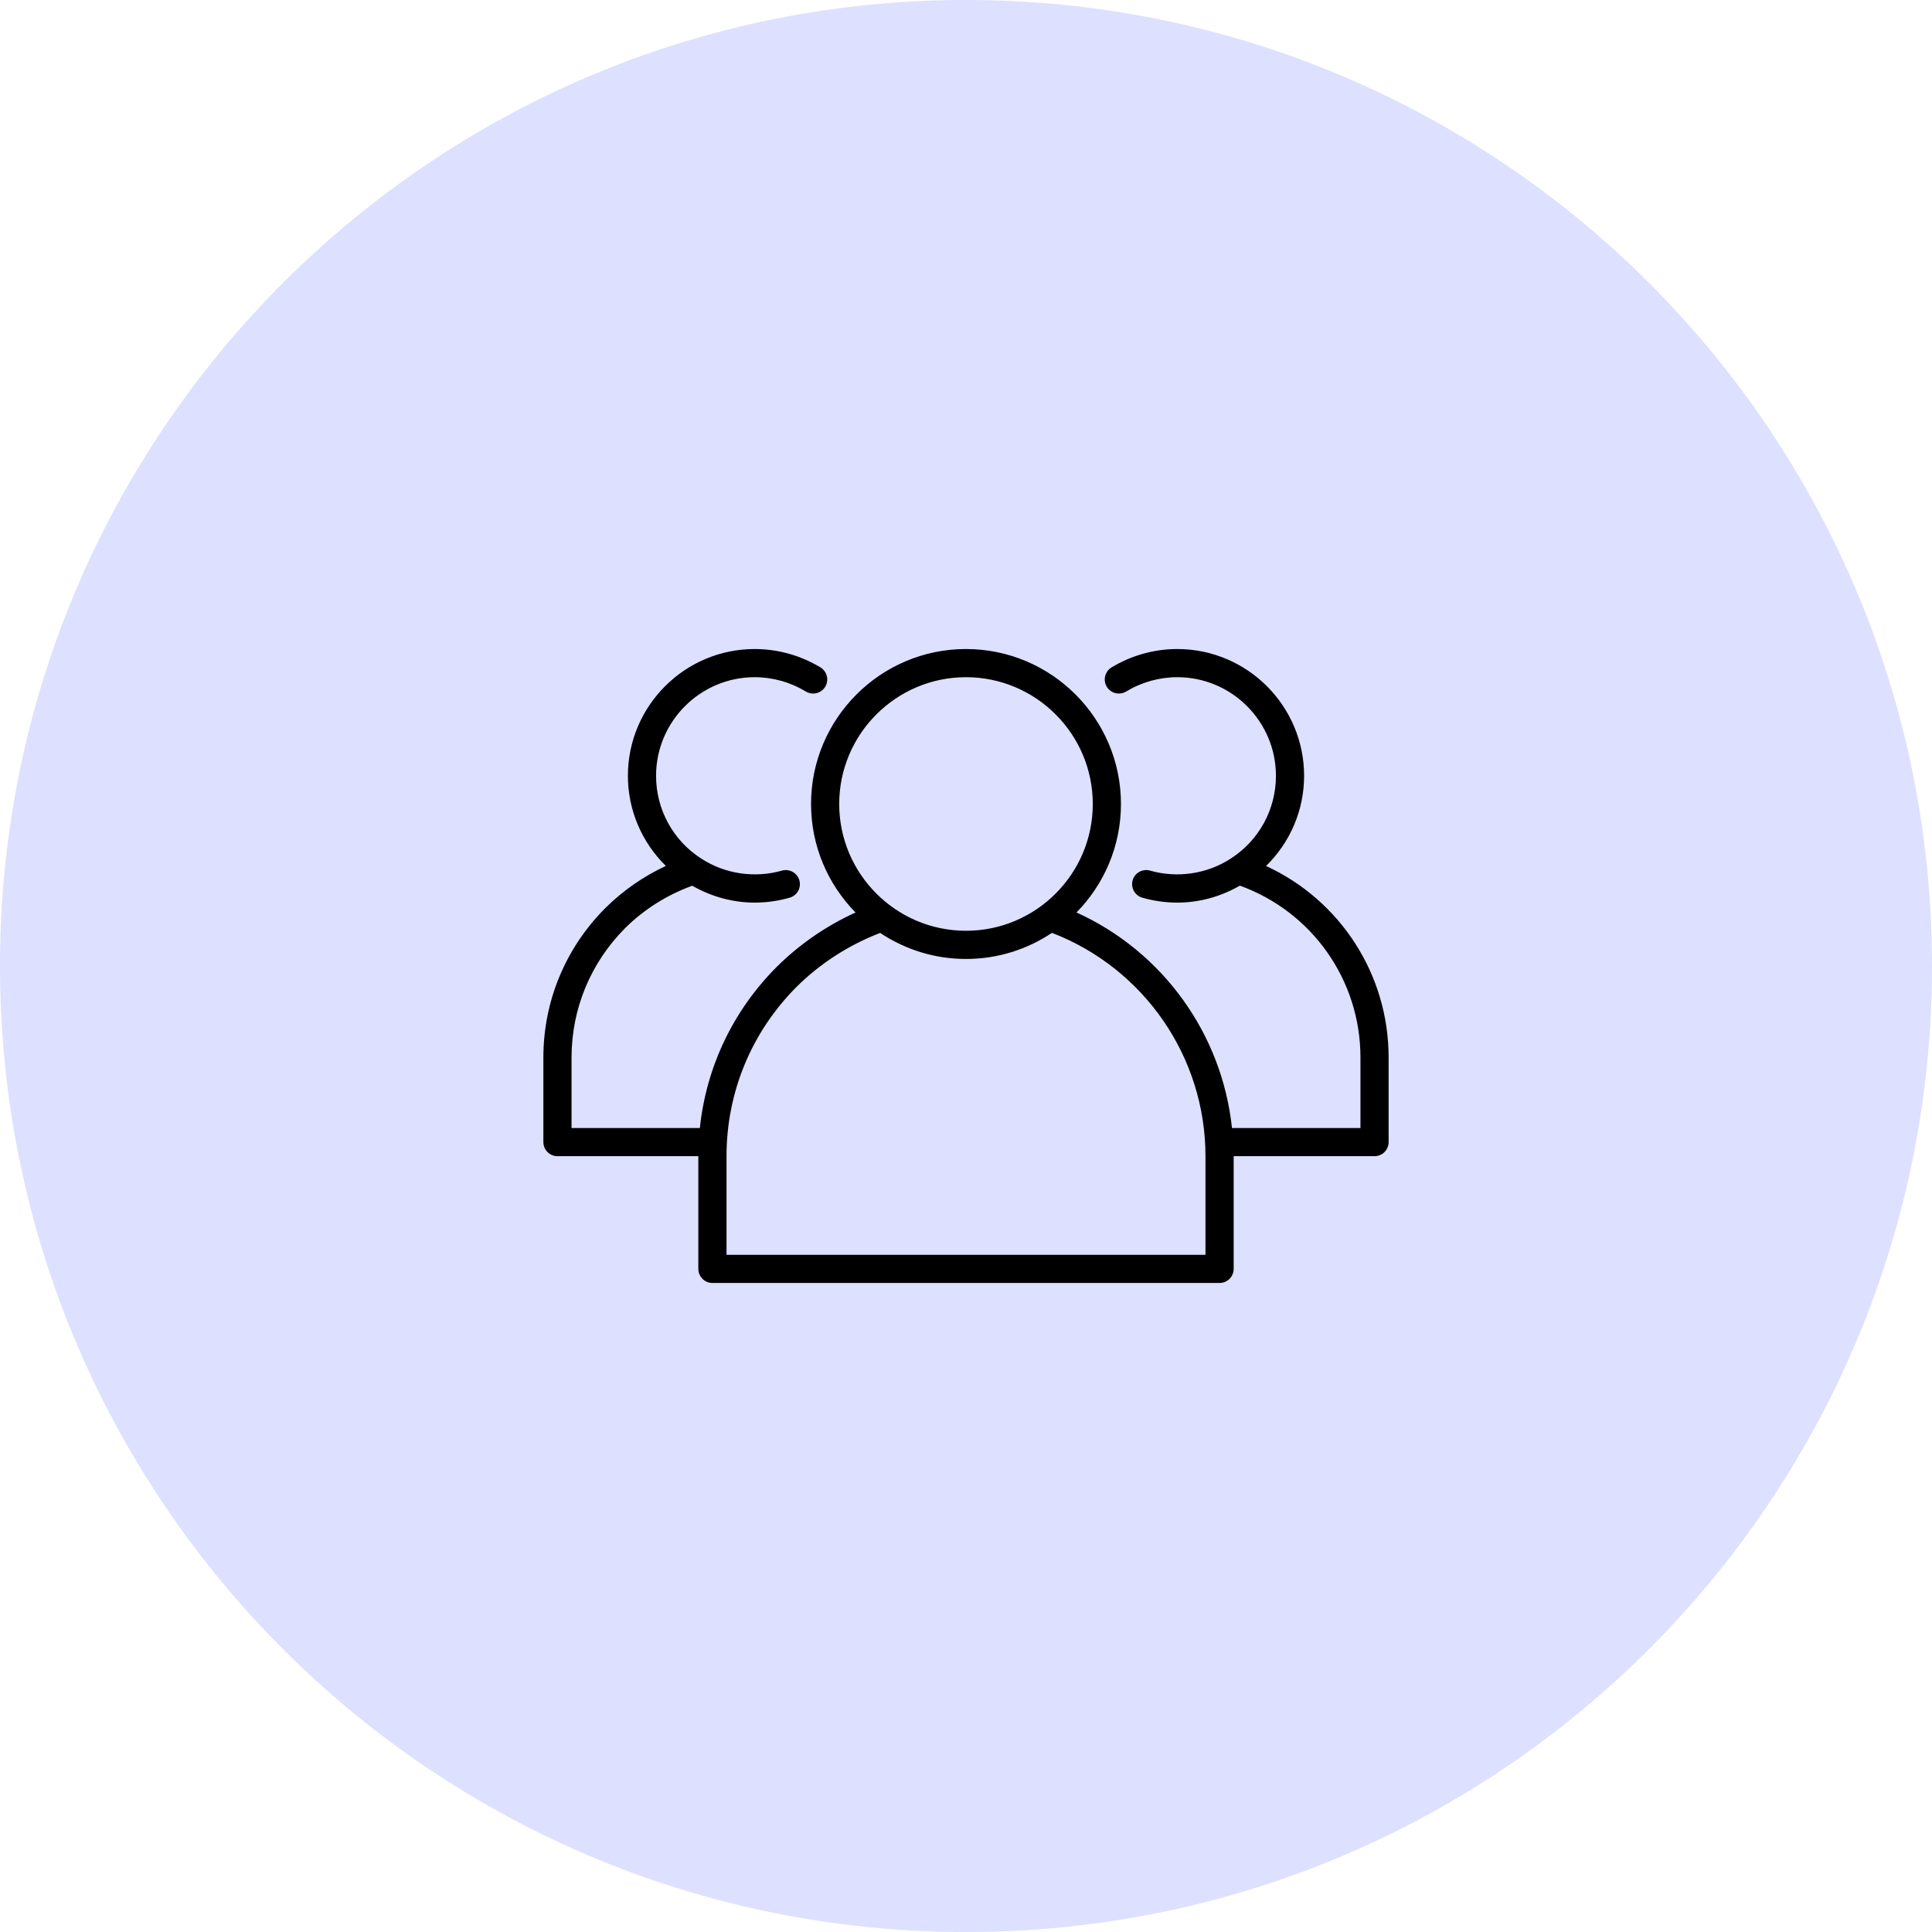
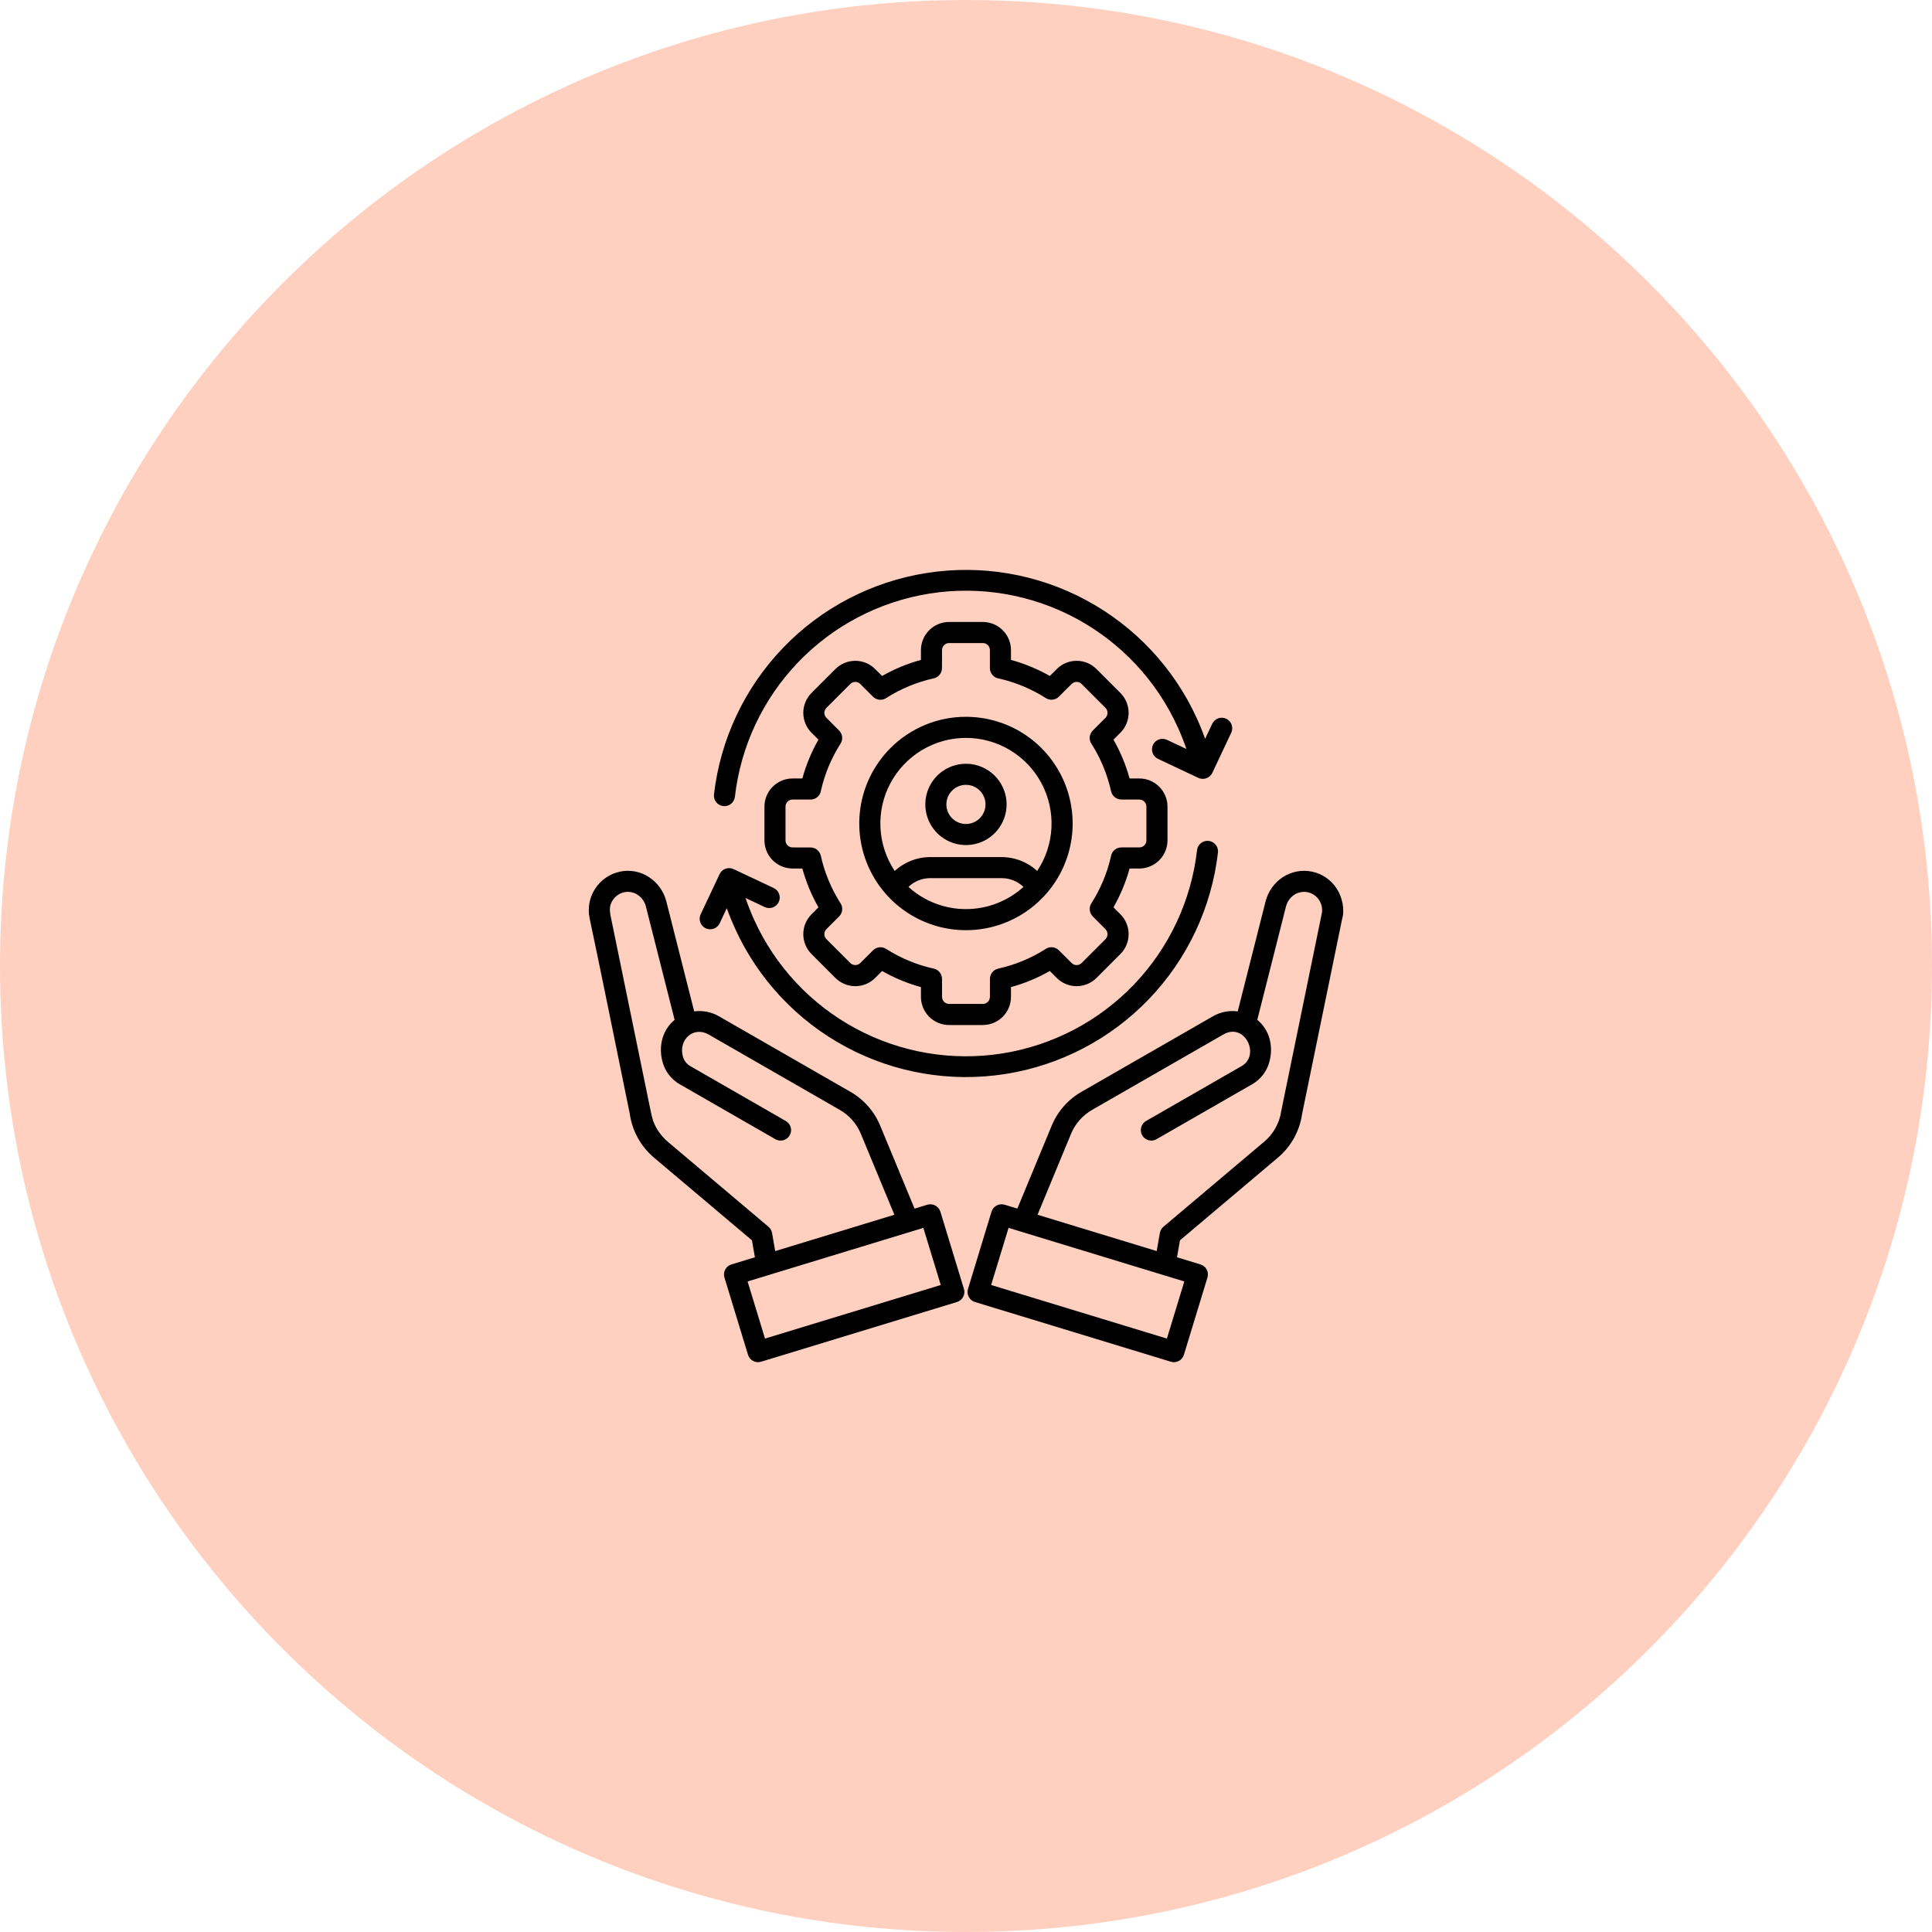
<svg xmlns="http://www.w3.org/2000/svg" width="64" height="64" viewBox="0 0 64 64" fill="none">
-   <circle cx="32" cy="32" r="32" fill="#DDE0FF" />
-   <path d="M41.94 28.687C42.736 27.907 43.2 26.842 43.2 25.7C43.2 23.384 41.316 21.5 39 21.5C38.235 21.5 37.482 21.71 36.822 22.108C36.716 22.172 36.64 22.276 36.61 22.396C36.58 22.516 36.6 22.643 36.663 22.749C36.797 22.97 37.084 23.04 37.304 22.908C37.819 22.597 38.405 22.433 39 22.433C40.801 22.433 42.267 23.899 42.267 25.7C42.267 26.809 41.711 27.832 40.779 28.436C39.996 28.95 39.003 29.098 38.097 28.84C37.852 28.769 37.591 28.912 37.52 29.16C37.486 29.279 37.501 29.407 37.561 29.515C37.621 29.623 37.722 29.703 37.841 29.737C38.218 29.845 38.608 29.9 39 29.9C39.734 29.9 40.443 29.7 41.073 29.338C43.468 30.206 45.067 32.468 45.067 35.033V37.367H40.811C40.481 34.25 38.52 31.522 35.66 30.227C36.57 29.3 37.133 28.032 37.133 26.633C37.133 23.803 34.831 21.5 32 21.5C29.169 21.5 26.867 23.803 26.867 26.633C26.867 28.032 27.431 29.301 28.341 30.228C27.379 30.665 26.486 31.277 25.729 32.03C24.277 33.486 23.394 35.354 23.184 37.367H18.933V35.033C18.933 33.417 19.565 31.894 20.709 30.744C21.339 30.119 22.106 29.641 22.932 29.341C23.561 29.701 24.269 29.9 25 29.9C25.392 29.9 25.782 29.845 26.159 29.737C26.278 29.703 26.379 29.623 26.439 29.515C26.499 29.407 26.514 29.279 26.48 29.16C26.409 28.913 26.148 28.77 25.903 28.84C24.997 29.099 24.005 28.951 23.219 28.435C22.289 27.832 21.733 26.809 21.733 25.7C21.733 23.899 23.199 22.433 25 22.433C25.595 22.433 26.181 22.597 26.696 22.908C26.802 22.971 26.929 22.991 27.049 22.961C27.169 22.931 27.272 22.855 27.337 22.749C27.47 22.528 27.398 22.242 27.178 22.108C26.518 21.71 25.765 21.5 25 21.5C22.684 21.5 20.8 23.384 20.8 25.7C20.8 26.841 21.263 27.905 22.057 28.685C21.312 29.032 20.632 29.505 20.049 30.084C18.728 31.411 18 33.169 18 35.033V37.833C18 37.895 18.012 37.955 18.035 38.012C18.059 38.069 18.093 38.12 18.137 38.163C18.18 38.207 18.231 38.241 18.288 38.264C18.345 38.288 18.405 38.3 18.467 38.3H23.133V42.033C23.133 42.095 23.145 42.155 23.169 42.212C23.192 42.269 23.227 42.32 23.27 42.363C23.313 42.407 23.365 42.441 23.421 42.465C23.478 42.488 23.539 42.5 23.6 42.5H40.4C40.461 42.5 40.522 42.488 40.578 42.465C40.635 42.441 40.687 42.407 40.73 42.363C40.773 42.32 40.808 42.269 40.831 42.212C40.855 42.155 40.867 42.095 40.867 42.033V38.3H45.533C45.594 38.3 45.655 38.288 45.712 38.264C45.769 38.241 45.82 38.207 45.863 38.163C45.907 38.12 45.941 38.069 45.964 38.012C45.988 37.955 46 37.895 46 37.833V35.033C46 32.274 44.397 29.82 41.94 28.687ZM27.8 26.633C27.8 24.318 29.684 22.433 32 22.433C34.316 22.433 36.2 24.318 36.2 26.633C36.2 28.949 34.316 30.833 32 30.833C29.684 30.833 27.8 28.949 27.8 26.633ZM39.933 41.567H24.067V38.3C24.067 36.184 24.892 34.191 26.388 32.69C27.177 31.906 28.132 31.298 29.157 30.904C29.972 31.448 30.949 31.767 32 31.767C33.053 31.767 34.032 31.447 34.847 30.902C37.897 32.074 39.933 35.014 39.933 38.3V41.567Z" fill="black" />
+   <circle cx="32" cy="32" r="32" fill="#FFC4B0" fill-opacity="0.8" />
+   <path fill-rule="evenodd" clip-rule="evenodd" d="M22.62 34.991C22.637 35.059 22.668 35.123 22.711 35.179C22.754 35.235 22.807 35.282 22.868 35.317L26.032 37.135C26.071 37.157 26.106 37.188 26.134 37.224C26.162 37.26 26.182 37.301 26.194 37.345C26.206 37.389 26.209 37.435 26.203 37.481C26.197 37.526 26.183 37.57 26.16 37.609C26.137 37.649 26.107 37.684 26.07 37.712C26.034 37.739 25.993 37.76 25.949 37.772C25.905 37.784 25.859 37.787 25.814 37.781C25.768 37.775 25.724 37.76 25.685 37.738L22.522 35.92C22.38 35.84 22.256 35.733 22.158 35.604C22.059 35.475 21.987 35.328 21.946 35.171C21.808 34.661 21.938 34.119 22.348 33.785L21.397 30.032C21.357 29.871 21.258 29.73 21.119 29.639C21.054 29.597 20.982 29.568 20.906 29.554C20.83 29.54 20.752 29.541 20.677 29.557C20.6 29.574 20.526 29.606 20.461 29.651C20.396 29.696 20.34 29.754 20.298 29.82C20.192 29.983 20.191 30.113 20.218 30.296L21.548 36.773C21.594 36.998 21.63 37.161 21.745 37.368C21.847 37.546 21.979 37.704 22.137 37.835L25.456 40.637C25.519 40.69 25.561 40.763 25.575 40.843H25.575L25.68 41.444L29.627 40.24L28.526 37.582C28.387 37.231 28.131 36.939 27.801 36.756L23.471 34.268C22.978 33.985 22.471 34.437 22.62 34.99V34.991ZM39.654 28.159C39.665 28.068 39.712 27.985 39.784 27.928C39.856 27.872 39.948 27.846 40.039 27.856C40.13 27.866 40.214 27.912 40.272 27.984C40.329 28.055 40.356 28.147 40.347 28.238C40.136 30.062 39.334 31.768 38.063 33.093C36.792 34.418 35.122 35.291 33.308 35.577C31.494 35.863 29.636 35.547 28.019 34.678C26.401 33.809 25.113 32.434 24.351 30.763C24.249 30.539 24.157 30.314 24.076 30.085L23.84 30.587C23.8 30.67 23.729 30.734 23.642 30.764C23.555 30.795 23.46 30.79 23.377 30.751C23.294 30.712 23.23 30.641 23.198 30.555C23.167 30.468 23.171 30.373 23.209 30.29L23.836 28.96C23.855 28.918 23.883 28.88 23.916 28.849C23.951 28.818 23.991 28.794 24.034 28.778C24.077 28.762 24.123 28.755 24.17 28.758C24.216 28.76 24.261 28.771 24.303 28.791L25.633 29.418C25.716 29.458 25.78 29.529 25.81 29.616C25.841 29.702 25.836 29.798 25.797 29.881C25.758 29.964 25.687 30.028 25.601 30.06C25.515 30.091 25.419 30.087 25.336 30.049L24.696 29.747C24.78 29.994 24.876 30.236 24.984 30.473C25.681 32.008 26.862 33.271 28.346 34.07C29.829 34.869 31.534 35.16 33.199 34.897C34.864 34.634 36.396 33.833 37.562 32.616C38.728 31.399 39.463 29.834 39.654 28.159ZM38.364 25.14C38.322 25.121 38.284 25.094 38.253 25.06C38.222 25.026 38.197 24.986 38.181 24.943C38.166 24.9 38.159 24.854 38.161 24.808C38.163 24.762 38.174 24.716 38.194 24.675C38.213 24.633 38.241 24.596 38.275 24.565C38.309 24.534 38.35 24.51 38.393 24.495C38.437 24.479 38.483 24.473 38.529 24.476C38.575 24.478 38.62 24.49 38.661 24.51L39.301 24.811C39.217 24.564 39.121 24.322 39.013 24.085C38.316 22.551 37.135 21.288 35.651 20.489C34.168 19.69 32.463 19.399 30.798 19.662C29.134 19.925 27.601 20.726 26.435 21.943C25.269 23.16 24.535 24.725 24.344 26.399C24.332 26.491 24.285 26.574 24.213 26.631C24.141 26.687 24.049 26.713 23.958 26.703C23.867 26.692 23.783 26.646 23.726 26.575C23.668 26.503 23.641 26.412 23.651 26.32C23.861 24.496 24.663 22.791 25.934 21.466C27.205 20.14 28.876 19.268 30.69 18.982C32.504 18.695 34.361 19.011 35.979 19.881C37.596 20.75 38.885 22.125 39.647 23.796C39.749 24.019 39.84 24.245 39.921 24.474L40.158 23.972C40.198 23.889 40.269 23.826 40.355 23.795C40.442 23.765 40.537 23.77 40.62 23.809C40.703 23.848 40.767 23.918 40.798 24.004C40.83 24.09 40.826 24.186 40.788 24.269L40.161 25.6C40.142 25.642 40.114 25.679 40.08 25.71C40.046 25.741 40.007 25.765 39.963 25.78C39.92 25.796 39.874 25.803 39.829 25.801C39.783 25.799 39.738 25.787 39.696 25.768L38.364 25.14ZM31.998 25.301C31.687 25.301 31.385 25.409 31.144 25.606C30.903 25.804 30.738 26.079 30.678 26.385C30.617 26.69 30.664 27.007 30.811 27.282C30.958 27.557 31.195 27.772 31.483 27.892C31.771 28.011 32.091 28.026 32.389 27.936C32.688 27.846 32.945 27.655 33.118 27.395C33.291 27.137 33.369 26.825 33.339 26.515C33.308 26.205 33.171 25.915 32.951 25.695C32.826 25.57 32.677 25.471 32.514 25.403C32.351 25.335 32.175 25.3 31.998 25.301ZM32.457 26.189C32.351 26.083 32.211 26.017 32.062 26.002C31.913 25.988 31.763 26.025 31.638 26.108C31.514 26.192 31.422 26.316 31.378 26.459C31.335 26.602 31.342 26.757 31.399 26.895C31.457 27.034 31.561 27.148 31.693 27.219C31.825 27.29 31.978 27.312 32.125 27.283C32.272 27.254 32.404 27.174 32.499 27.058C32.594 26.942 32.646 26.797 32.646 26.647C32.647 26.562 32.63 26.478 32.597 26.399C32.565 26.321 32.517 26.249 32.457 26.189ZM29.638 28.851C29.739 28.759 29.85 28.68 29.969 28.613C30.228 28.468 30.52 28.392 30.817 28.392H33.18C33.477 28.392 33.769 28.468 34.028 28.613C34.147 28.68 34.258 28.759 34.358 28.851C34.643 28.424 34.806 27.928 34.831 27.416C34.855 26.903 34.74 26.393 34.498 25.941C34.256 25.489 33.895 25.111 33.455 24.847C33.015 24.583 32.511 24.444 31.998 24.444C31.485 24.444 30.982 24.583 30.541 24.847C30.101 25.111 29.741 25.489 29.498 25.941C29.256 26.393 29.141 26.903 29.166 27.416C29.19 27.928 29.354 28.424 29.638 28.851L29.638 28.851ZM33.904 29.38C33.839 29.318 33.767 29.265 33.69 29.222C33.534 29.135 33.358 29.09 33.18 29.09H30.817C30.639 29.09 30.463 29.135 30.307 29.222C30.23 29.265 30.158 29.318 30.093 29.38C30.615 29.853 31.294 30.115 31.999 30.115C32.703 30.115 33.382 29.853 33.904 29.38ZM31.998 23.745C32.816 23.745 33.609 24.028 34.241 24.547C34.873 25.066 35.306 25.788 35.465 26.59C35.625 27.392 35.501 28.224 35.116 28.946C34.73 29.667 34.107 30.232 33.351 30.545C32.596 30.858 31.755 30.899 30.973 30.662C30.19 30.424 29.514 29.923 29.06 29.243C28.605 28.563 28.401 27.747 28.481 26.933C28.561 26.119 28.921 25.358 29.499 24.78C29.827 24.451 30.217 24.191 30.646 24.013C31.075 23.835 31.534 23.744 31.998 23.745ZM31.438 20.603H32.559C32.806 20.604 33.042 20.702 33.217 20.877C33.391 21.051 33.49 21.288 33.49 21.535V21.86C33.939 21.983 34.371 22.162 34.776 22.392L35.006 22.163C35.181 21.988 35.417 21.89 35.664 21.89C35.911 21.89 36.148 21.988 36.323 22.163L37.115 22.955C37.289 23.13 37.387 23.367 37.387 23.613C37.387 23.86 37.289 24.097 37.115 24.272L36.886 24.502C37.116 24.906 37.295 25.338 37.419 25.788H37.743C37.99 25.788 38.227 25.886 38.401 26.061C38.576 26.235 38.674 26.472 38.675 26.719V27.839C38.674 28.086 38.576 28.323 38.401 28.497C38.227 28.672 37.99 28.77 37.743 28.771H37.419C37.295 29.22 37.116 29.652 36.886 30.056L37.115 30.286C37.29 30.461 37.387 30.698 37.387 30.945C37.387 31.192 37.29 31.428 37.115 31.603L36.323 32.396C36.148 32.57 35.911 32.668 35.664 32.668C35.418 32.668 35.181 32.57 35.006 32.396L34.776 32.166C34.371 32.397 33.939 32.576 33.49 32.699V33.024C33.49 33.271 33.391 33.507 33.217 33.682C33.042 33.856 32.806 33.955 32.559 33.955H31.438C31.191 33.955 30.955 33.856 30.78 33.682C30.606 33.507 30.508 33.271 30.507 33.024V32.699C30.058 32.576 29.626 32.397 29.221 32.166L28.991 32.396C28.817 32.57 28.58 32.668 28.333 32.668C28.086 32.668 27.849 32.57 27.674 32.396L26.882 31.603C26.707 31.429 26.61 31.192 26.61 30.945C26.61 30.698 26.708 30.462 26.883 30.287L27.112 30.056C26.881 29.652 26.702 29.22 26.579 28.771H26.254C26.007 28.77 25.771 28.672 25.596 28.497C25.422 28.323 25.323 28.086 25.323 27.839V26.719C25.323 26.472 25.422 26.235 25.596 26.061C25.771 25.886 26.007 25.788 26.254 25.788H26.579C26.702 25.338 26.881 24.907 27.112 24.502L26.882 24.272C26.708 24.097 26.61 23.86 26.61 23.614C26.61 23.367 26.708 23.13 26.882 22.955L27.674 22.163C27.849 21.988 28.086 21.89 28.333 21.89C28.58 21.89 28.816 21.988 28.991 22.163L29.221 22.392C29.626 22.162 30.058 21.983 30.507 21.86V21.535C30.507 21.288 30.606 21.051 30.78 20.877C30.955 20.702 31.191 20.604 31.438 20.603ZM32.559 21.302C32.62 21.302 32.679 21.327 32.723 21.371C32.766 21.414 32.791 21.473 32.791 21.535V22.132C32.791 22.216 32.822 22.298 32.878 22.362C32.934 22.426 33.011 22.467 33.095 22.478C33.645 22.603 34.168 22.822 34.644 23.125C34.711 23.168 34.79 23.186 34.868 23.178C34.947 23.169 35.021 23.134 35.077 23.078L35.5 22.657C35.544 22.613 35.603 22.589 35.664 22.589C35.726 22.589 35.785 22.613 35.829 22.657L36.621 23.449C36.664 23.493 36.689 23.552 36.689 23.613C36.689 23.675 36.664 23.734 36.621 23.778L36.199 24.2C36.139 24.26 36.103 24.34 36.097 24.425C36.092 24.509 36.117 24.593 36.169 24.66C36.469 25.137 36.684 25.662 36.806 26.212C36.823 26.289 36.866 26.359 36.928 26.408C36.99 26.458 37.067 26.485 37.146 26.485L37.743 26.486C37.804 26.487 37.864 26.511 37.907 26.555C37.95 26.599 37.975 26.657 37.976 26.719V27.84C37.975 27.901 37.951 27.96 37.907 28.004C37.864 28.047 37.805 28.072 37.743 28.072H37.146C37.061 28.072 36.98 28.103 36.916 28.159C36.852 28.215 36.811 28.292 36.8 28.376C36.675 28.925 36.456 29.449 36.153 29.924C36.11 29.991 36.092 30.071 36.1 30.149C36.109 30.228 36.144 30.301 36.2 30.358L36.621 30.781C36.664 30.825 36.688 30.884 36.688 30.945C36.688 31.007 36.664 31.066 36.621 31.11L35.829 31.902C35.785 31.945 35.726 31.97 35.664 31.97C35.603 31.97 35.543 31.945 35.5 31.902L35.077 31.48C35.017 31.42 34.938 31.384 34.853 31.378C34.768 31.373 34.685 31.398 34.617 31.45C34.14 31.75 33.615 31.965 33.066 32.087C32.988 32.104 32.919 32.147 32.87 32.209C32.82 32.271 32.793 32.348 32.793 32.427L32.792 33.024C32.791 33.085 32.767 33.144 32.723 33.188C32.679 33.231 32.621 33.256 32.559 33.256H31.438C31.377 33.256 31.318 33.231 31.274 33.188C31.231 33.144 31.206 33.085 31.206 33.024V32.427C31.206 32.342 31.175 32.26 31.119 32.197C31.063 32.133 30.986 32.092 30.902 32.08C30.352 31.955 29.829 31.736 29.353 31.433C29.286 31.391 29.207 31.372 29.128 31.381C29.05 31.39 28.976 31.425 28.92 31.481L28.497 31.902C28.453 31.945 28.394 31.969 28.332 31.969C28.271 31.969 28.212 31.945 28.168 31.902L27.376 31.11C27.354 31.088 27.337 31.062 27.326 31.034C27.314 31.006 27.308 30.976 27.308 30.945C27.308 30.883 27.332 30.824 27.375 30.78L27.798 30.358C27.858 30.298 27.894 30.219 27.899 30.134C27.905 30.049 27.879 29.966 27.828 29.898C27.528 29.421 27.312 28.896 27.19 28.346C27.173 28.269 27.13 28.2 27.069 28.15C27.007 28.101 26.93 28.073 26.851 28.073L26.254 28.072C26.192 28.072 26.133 28.047 26.09 28.003C26.046 27.96 26.021 27.901 26.021 27.839V26.719C26.021 26.657 26.046 26.599 26.09 26.555C26.133 26.511 26.192 26.487 26.254 26.486H26.851C26.935 26.486 27.017 26.456 27.081 26.4C27.145 26.344 27.186 26.267 27.197 26.183C27.322 25.633 27.541 25.109 27.844 24.634C27.887 24.567 27.905 24.488 27.897 24.409C27.888 24.331 27.853 24.257 27.797 24.201L27.376 23.778C27.333 23.734 27.308 23.675 27.308 23.613C27.308 23.552 27.333 23.493 27.376 23.449L28.168 22.657C28.212 22.613 28.271 22.589 28.333 22.589C28.394 22.589 28.453 22.613 28.497 22.657L28.919 23.079C28.98 23.139 29.059 23.175 29.144 23.18C29.229 23.186 29.312 23.16 29.379 23.109C29.856 22.809 30.381 22.593 30.931 22.471C31.009 22.454 31.078 22.411 31.128 22.349C31.177 22.288 31.204 22.211 31.204 22.132L31.206 21.535C31.206 21.473 31.231 21.414 31.274 21.371C31.318 21.327 31.377 21.302 31.438 21.302H32.559ZM32.833 42.567L38.655 44.342L39.232 42.45L33.41 40.675L32.833 42.567V42.567ZM38.785 45.109C38.829 45.123 38.875 45.127 38.92 45.123C38.966 45.118 39.01 45.105 39.05 45.083C39.091 45.062 39.126 45.032 39.155 44.997C39.184 44.962 39.206 44.921 39.219 44.877L39.999 42.319C40.012 42.276 40.017 42.23 40.012 42.184C40.008 42.139 39.995 42.095 39.973 42.054C39.952 42.014 39.922 41.979 39.887 41.95C39.852 41.921 39.811 41.899 39.767 41.886L38.99 41.649L39.088 41.087L42.31 38.367C42.76 37.997 43.054 37.471 43.135 36.895L44.459 30.445C44.554 30.125 44.462 29.716 44.283 29.441C44.192 29.298 44.073 29.174 43.934 29.077C43.795 28.98 43.638 28.912 43.472 28.876C43.306 28.84 43.134 28.837 42.968 28.868C42.801 28.899 42.641 28.962 42.499 29.054C42.212 29.242 42.006 29.531 41.923 29.863L41.001 33.504C40.717 33.466 40.428 33.522 40.18 33.666L35.849 36.154C35.385 36.413 35.024 36.824 34.827 37.318L33.701 40.036L33.279 39.908C33.191 39.881 33.096 39.89 33.014 39.934C32.933 39.977 32.872 40.051 32.845 40.14L32.066 42.697C32.039 42.785 32.048 42.881 32.092 42.962C32.135 43.044 32.209 43.104 32.298 43.131L38.786 45.109L38.785 45.109ZM34.37 40.24L38.317 41.443L38.422 40.843C38.436 40.763 38.478 40.69 38.541 40.637L41.86 37.835C42.18 37.573 42.389 37.2 42.445 36.791C42.449 36.791 43.654 30.884 43.783 30.274C43.8 30.197 43.801 30.117 43.786 30.039C43.772 29.961 43.742 29.886 43.699 29.82C43.657 29.754 43.603 29.697 43.539 29.652C43.475 29.607 43.403 29.575 43.327 29.558C43.25 29.542 43.171 29.54 43.094 29.554C43.017 29.567 42.944 29.596 42.878 29.638C42.739 29.73 42.639 29.87 42.599 30.032L41.649 33.784C42.059 34.118 42.189 34.66 42.051 35.17C42.01 35.328 41.938 35.475 41.839 35.603C41.74 35.732 41.617 35.84 41.475 35.92L38.312 37.737C38.272 37.76 38.229 37.775 38.183 37.781C38.138 37.786 38.092 37.783 38.048 37.771C37.959 37.747 37.883 37.689 37.837 37.609C37.791 37.529 37.779 37.434 37.803 37.345C37.827 37.256 37.885 37.18 37.965 37.134L41.129 35.316C41.76 34.954 41.237 33.859 40.526 34.268L36.196 36.756C35.866 36.939 35.609 37.231 35.471 37.581L34.37 40.24L34.37 40.24ZM24.765 42.45L30.587 40.675L31.164 42.567L25.342 44.342L24.765 42.45V42.45ZM25.007 41.649L24.909 41.087L21.687 38.367C21.237 37.997 20.943 37.471 20.862 36.895C20.419 34.737 19.987 32.574 19.532 30.419C19.461 30.082 19.526 29.73 19.714 29.441C19.901 29.151 20.196 28.948 20.533 28.875C20.698 28.839 20.868 28.837 21.033 28.868C21.199 28.899 21.357 28.962 21.498 29.055C21.785 29.242 21.991 29.531 22.074 29.863L22.996 33.504C23.28 33.466 23.569 33.522 23.817 33.666L28.148 36.154C28.612 36.413 28.973 36.824 29.17 37.318L30.296 40.037L30.718 39.908C30.806 39.881 30.901 39.891 30.983 39.934C31.064 39.978 31.125 40.052 31.152 40.14L31.931 42.697C31.945 42.741 31.949 42.787 31.945 42.832C31.94 42.878 31.927 42.922 31.905 42.962C31.884 43.002 31.855 43.038 31.819 43.067C31.784 43.096 31.743 43.118 31.7 43.131L25.212 45.109C25.168 45.123 25.122 45.127 25.076 45.123C25.031 45.118 24.987 45.105 24.947 45.083C24.906 45.062 24.871 45.032 24.842 44.997C24.813 44.962 24.791 44.921 24.778 44.877L23.998 42.319C23.971 42.231 23.98 42.136 24.024 42.054C24.067 41.973 24.142 41.912 24.23 41.886L25.007 41.649Z" fill="black" />
</svg>
